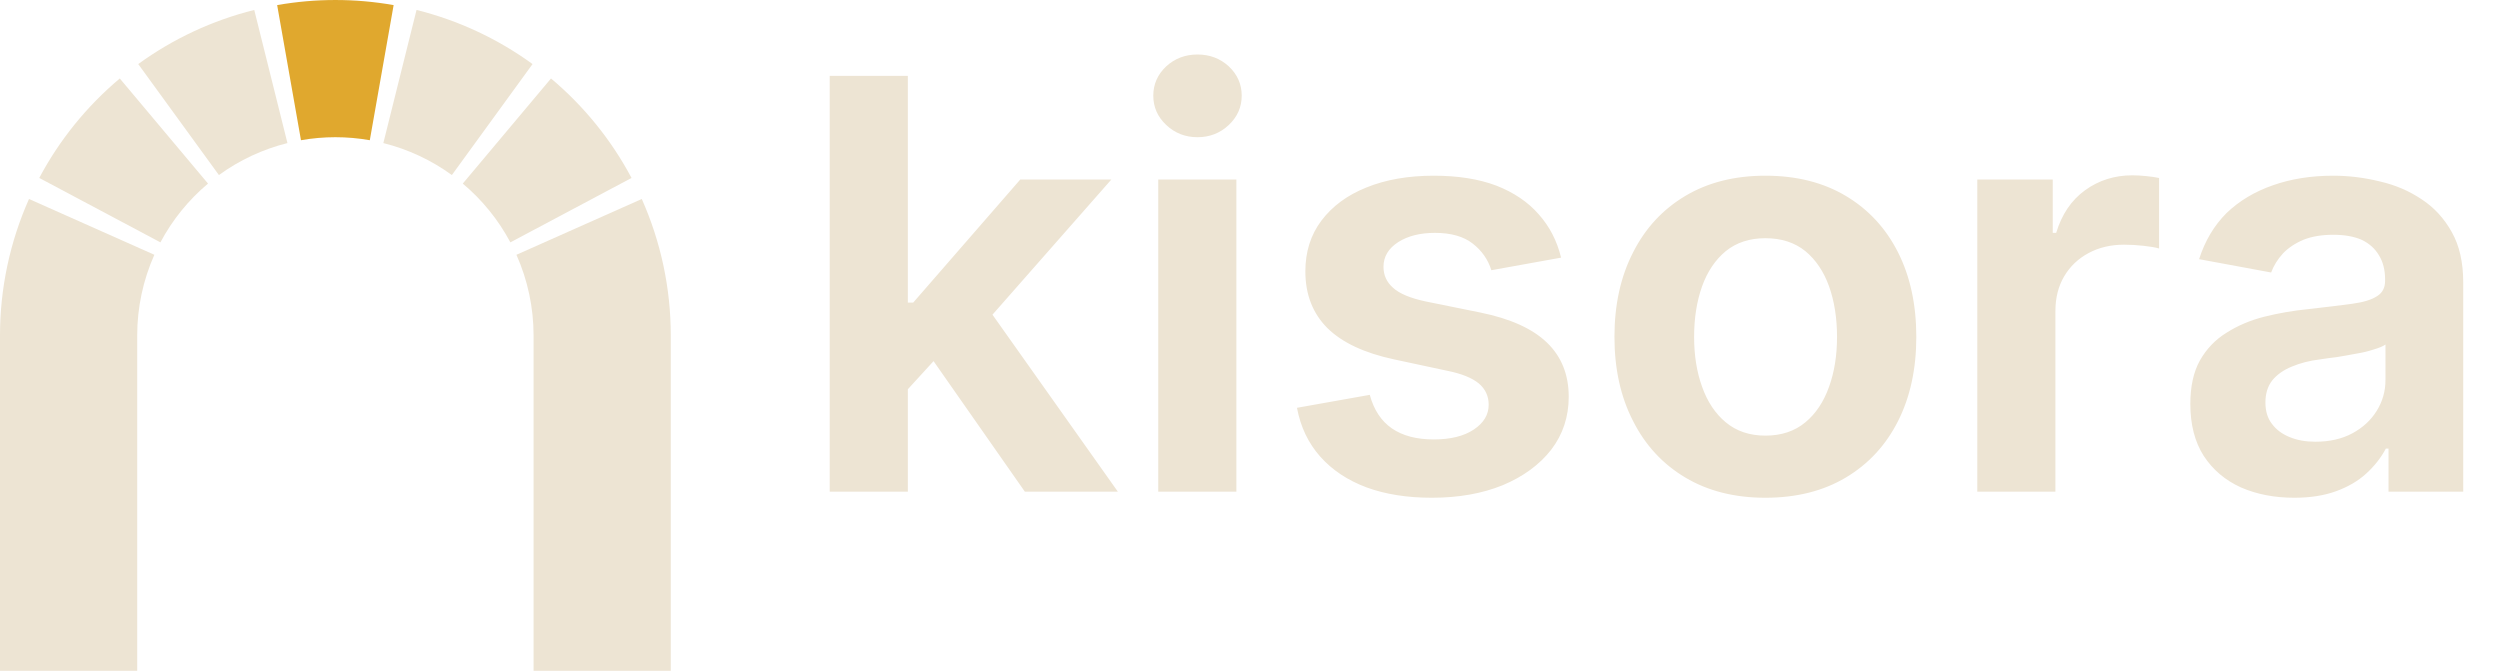
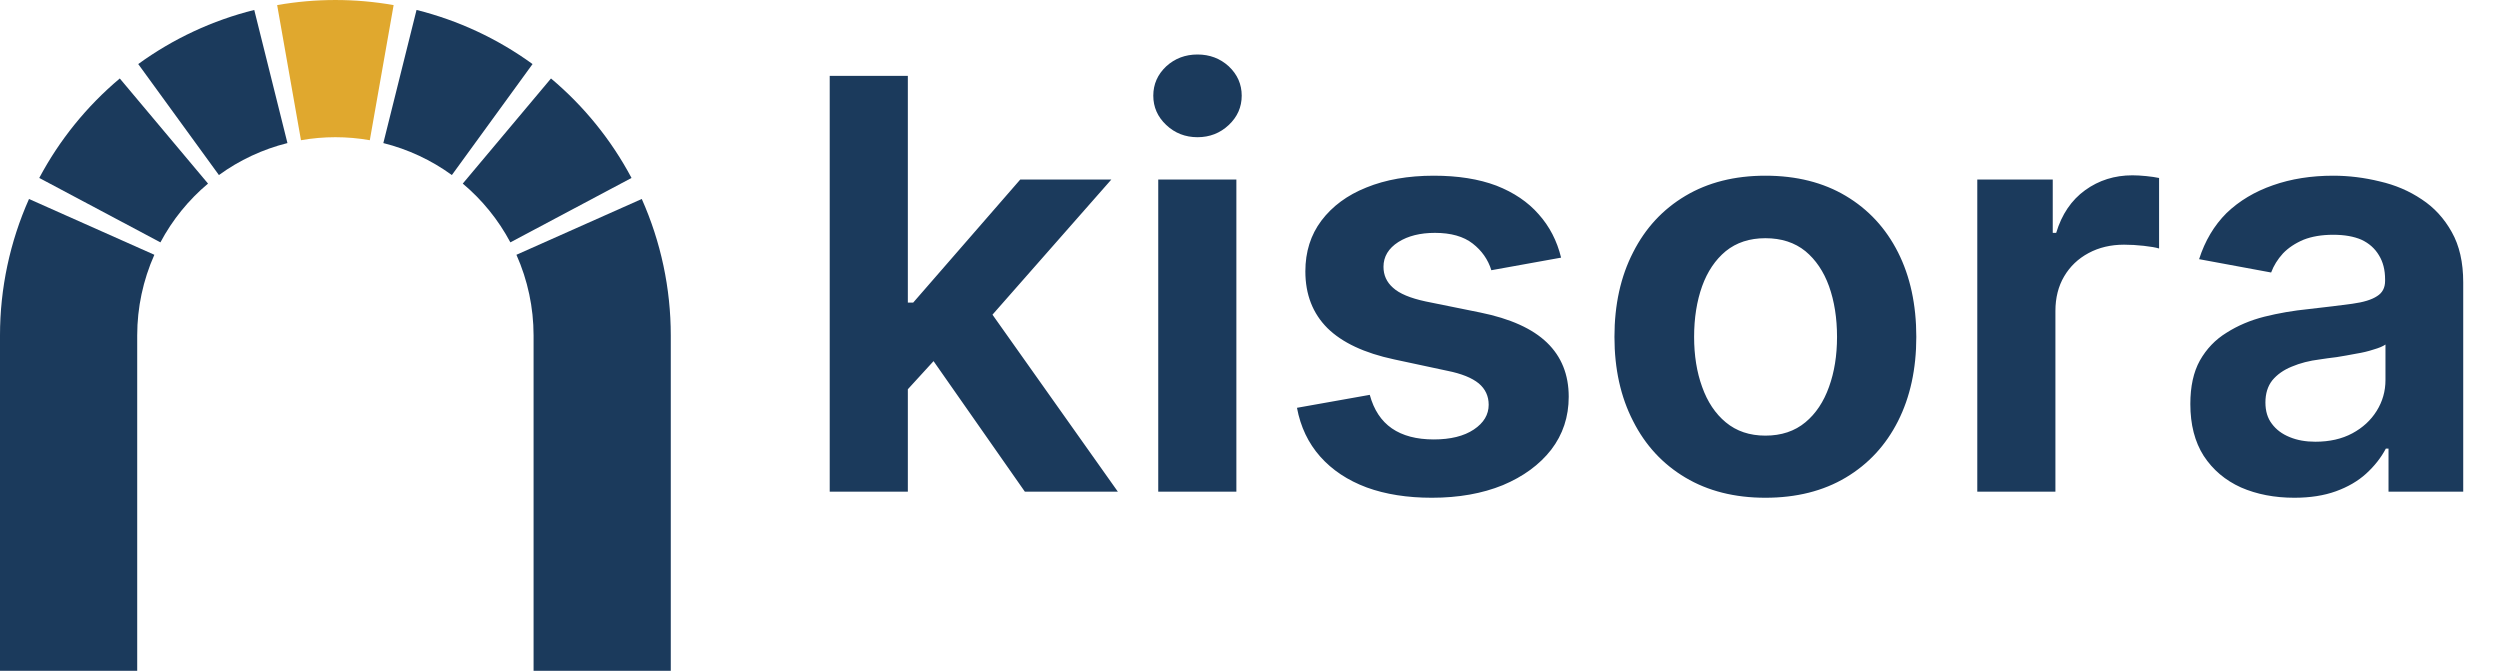
<svg xmlns="http://www.w3.org/2000/svg" viewBox="40 40 655.95 176">
  <path fill="#E0A82E" d="M112.72 41.34A88 88 0 0 1 143.28 41.34L137.03 76.79A52 52 0 0 0 118.97 76.79Z" />
-   <path fill="#EDE4D3" d="M208.39 92.21A88 88 0 0 1 216 128L216 216L180 216L180 128A52 52 0 0 0 175.5 106.85Z" />
-   <path fill="#EDE4D3" d="M184.57 60.59A88 88 0 0 1 205.7 86.69L173.91 103.59A52 52 0 0 0 161.42 88.17Z" />
-   <path fill="#EDE4D3" d="M149.29 42.61A88 88 0 0 1 179.73 56.81L158.56 85.93A52 52 0 0 0 140.58 77.54Z" />
-   <path fill="#EDE4D3" d="M47.61 92.21A88 88 0 0 0 40 128L40 216L76 216L76 128A52 52 0 0 1 80.5 106.85Z" />
-   <path fill="#EDE4D3" d="M71.43 60.59A88 88 0 0 0 50.3 86.69L82.09 103.59A52 52 0 0 1 94.58 88.17Z" />
-   <path fill="#EDE4D3" d="M106.71 42.61A88 88 0 0 0 76.27 56.81L97.44 85.93A52 52 0 0 1 115.42 77.54Z" />
-   <path fill="#EDE4D3" d="M276.4 144.1V119.4H279.6L307.7 87.1H331.6L295.8 127.8H291.3ZM257.7 169.0V59.9H278.2V169.0ZM308.9 169.0 283.3 132.4 297.1 117.9 333.3 169.0ZM343.9 169.0V87.1H364.4V169.0ZM354.2 76.0Q349.4 76.0 346.0 72.8Q342.6 69.6 342.6 65.1Q342.6 60.6 346.0 57.4Q349.4 54.3 354.2 54.3Q359.0 54.3 362.4 57.4Q365.8 60.6 365.8 65.1Q365.8 69.6 362.4 72.8Q359.0 76.0 354.2 76.0ZM415.7 170.6Q406.0 170.6 398.6 167.9Q391.1 165.1 386.4 159.8Q381.7 154.5 380.3 147.0L399.4 143.6Q401.0 149.5 405.2 152.4Q409.4 155.3 416.2 155.3Q422.8 155.3 426.7 152.7Q430.6 150.1 430.6 146.2Q430.6 142.8 428.0 140.6Q425.3 138.4 419.8 137.3L405.8 134.3Q394.1 131.8 388.3 126.1Q382.5 120.3 382.5 111.2Q382.5 103.5 386.7 97.9Q391.0 92.2 398.5 89.2Q406.1 86.1 416.2 86.1Q425.7 86.1 432.6 88.7Q439.5 91.4 443.7 96.2Q448.0 101.0 449.6 107.6L431.3 110.9Q430.0 106.7 426.4 103.9Q422.8 101.1 416.5 101.1Q410.7 101.1 406.9 103.5Q403.0 106.0 403.0 110.0Q403.0 113.3 405.5 115.5Q408.0 117.8 414.1 119.1L428.4 122.0Q440.2 124.4 445.9 129.9Q451.6 135.4 451.6 144.1Q451.6 152.0 447.0 158.0Q442.4 163.9 434.3 167.3Q426.2 170.6 415.7 170.6ZM503.2 170.6Q491.1 170.6 482.2 165.3Q473.3 160.0 468.5 150.5Q463.6 141.0 463.6 128.4Q463.6 115.7 468.5 106.2Q473.3 96.7 482.2 91.4Q491.1 86.1 503.2 86.1Q515.4 86.1 524.3 91.4Q533.2 96.7 538.0 106.2Q542.8 115.7 542.8 128.4Q542.8 141.0 538.0 150.5Q533.2 160.0 524.3 165.3Q515.4 170.6 503.2 170.6ZM503.2 154.3Q509.5 154.3 513.7 150.8Q517.8 147.4 519.9 141.5Q522.0 135.7 522.0 128.4Q522.0 121.0 519.9 115.1Q517.8 109.3 513.7 105.9Q509.5 102.5 503.2 102.5Q497.0 102.5 492.8 105.9Q488.7 109.3 486.6 115.1Q484.5 121.0 484.5 128.4Q484.5 135.7 486.6 141.5Q488.7 147.4 492.8 150.8Q497.0 154.3 503.2 154.3ZM558.8 169.0V87.1H578.6V101.1H579.5Q581.7 93.8 587.1 89.9Q592.5 86.0 599.5 86.0Q601.1 86.0 603.1 86.2Q605.1 86.4 606.5 86.7V105.2Q605.2 104.8 602.5 104.5Q599.8 104.2 597.3 104.2Q592.1 104.2 588.0 106.4Q583.9 108.6 581.6 112.5Q579.3 116.4 579.3 121.6V169.0ZM642.0 170.6Q634.2 170.6 628.0 167.9Q621.8 165.1 618.2 159.6Q614.7 154.1 614.7 146.0Q614.7 139.1 617.2 134.6Q619.8 130.0 624.2 127.3Q628.6 124.5 634.1 123.1Q639.7 121.7 645.7 121.1Q652.8 120.3 657.2 119.7Q661.6 119.1 663.7 117.7Q665.8 116.4 665.8 113.7V113.3Q665.8 109.6 664.2 107.0Q662.6 104.3 659.6 102.9Q656.6 101.6 652.2 101.6Q647.7 101.6 644.4 102.9Q641.1 104.3 639.0 106.5Q636.9 108.8 635.9 111.5L617.0 108.0Q619.3 100.8 624.2 95.9Q629.2 91.1 636.4 88.6Q643.5 86.1 652.2 86.1Q658.3 86.1 664.4 87.6Q670.5 89.0 675.4 92.3Q680.3 95.5 683.3 100.9Q686.3 106.2 686.3 114.1V169.0H666.7V157.7H666.0Q664.1 161.3 660.8 164.3Q657.6 167.2 652.9 168.9Q648.2 170.6 642.0 170.6ZM647.5 155.9Q653.1 155.9 657.2 153.7Q661.3 151.5 663.6 147.8Q665.9 144.1 665.9 139.7V130.4Q664.9 131.1 662.8 131.7Q660.7 132.4 658.2 132.8Q655.6 133.3 653.1 133.7Q650.6 134.0 648.7 134.3Q644.6 134.8 641.3 136.2Q638.1 137.5 636.2 139.8Q634.4 142.1 634.4 145.6Q634.4 149.0 636.1 151.2Q637.8 153.5 640.8 154.7Q643.7 155.9 647.5 155.9Z" />
+   <path fill="#1B3A5C" d="M208.39 92.21A88 88 0 0 1 216 128L216 216L180 216L180 128A52 52 0 0 0 175.5 106.85Z" />
+   <path fill="#1B3A5C" d="M184.57 60.59A88 88 0 0 1 205.7 86.69L173.91 103.59A52 52 0 0 0 161.42 88.17Z" />
+   <path fill="#1B3A5C" d="M149.29 42.61A88 88 0 0 1 179.73 56.81L158.56 85.93A52 52 0 0 0 140.58 77.54Z" />
+   <path fill="#1B3A5C" d="M47.61 92.21A88 88 0 0 0 40 128L40 216L76 216L76 128A52 52 0 0 1 80.5 106.85Z" />
+   <path fill="#1B3A5C" d="M71.43 60.59A88 88 0 0 0 50.3 86.69L82.09 103.59A52 52 0 0 1 94.58 88.17Z" />
+   <path fill="#1B3A5C" d="M106.71 42.61A88 88 0 0 0 76.27 56.81L97.44 85.93A52 52 0 0 1 115.42 77.54Z" />
+   <path fill="#1B3A5C" d="M276.4 144.1V119.4H279.6L307.7 87.1H331.6L295.8 127.8H291.3ZM257.7 169.0V59.9H278.2V169.0ZM308.9 169.0 283.3 132.4 297.1 117.9 333.3 169.0ZM343.9 169.0V87.1H364.4V169.0ZM354.2 76.0Q349.4 76.0 346.0 72.8Q342.6 69.6 342.6 65.1Q342.6 60.6 346.0 57.4Q349.4 54.3 354.2 54.3Q359.0 54.3 362.4 57.4Q365.8 60.6 365.8 65.1Q365.8 69.6 362.4 72.8Q359.0 76.0 354.2 76.0ZM415.7 170.6Q406.0 170.6 398.6 167.9Q391.1 165.1 386.4 159.8Q381.7 154.5 380.3 147.0L399.4 143.6Q401.0 149.5 405.2 152.4Q409.4 155.3 416.2 155.3Q422.8 155.3 426.7 152.7Q430.6 150.1 430.6 146.2Q430.6 142.8 428.0 140.6Q425.3 138.4 419.8 137.3L405.8 134.3Q394.1 131.8 388.3 126.1Q382.5 120.3 382.5 111.2Q382.5 103.5 386.7 97.9Q391.0 92.2 398.5 89.2Q406.1 86.1 416.2 86.1Q425.7 86.1 432.6 88.7Q439.5 91.4 443.7 96.2Q448.0 101.0 449.6 107.6L431.3 110.9Q430.0 106.7 426.4 103.9Q422.8 101.1 416.5 101.1Q410.7 101.1 406.9 103.5Q403.0 106.0 403.0 110.0Q403.0 113.3 405.5 115.5Q408.0 117.8 414.1 119.1L428.4 122.0Q440.2 124.4 445.9 129.9Q451.6 135.4 451.6 144.1Q451.6 152.0 447.0 158.0Q442.4 163.9 434.3 167.3Q426.2 170.6 415.7 170.6ZM503.2 170.6Q491.1 170.6 482.2 165.3Q473.3 160.0 468.5 150.5Q463.6 141.0 463.6 128.4Q463.6 115.7 468.5 106.2Q473.3 96.7 482.2 91.4Q491.1 86.1 503.2 86.1Q515.4 86.1 524.3 91.4Q533.2 96.7 538.0 106.2Q542.8 115.7 542.8 128.4Q542.8 141.0 538.0 150.5Q533.2 160.0 524.3 165.3Q515.4 170.6 503.2 170.6ZM503.2 154.3Q509.5 154.3 513.7 150.8Q517.8 147.4 519.9 141.5Q522.0 135.7 522.0 128.4Q522.0 121.0 519.9 115.1Q517.8 109.3 513.7 105.9Q509.5 102.5 503.2 102.5Q497.0 102.5 492.8 105.9Q488.7 109.3 486.6 115.1Q484.5 121.0 484.5 128.4Q484.5 135.7 486.6 141.5Q488.7 147.4 492.8 150.8Q497.0 154.3 503.2 154.3ZM558.8 169.0V87.1H578.6V101.1H579.5Q581.7 93.8 587.1 89.9Q592.5 86.0 599.5 86.0Q601.1 86.0 603.1 86.2Q605.1 86.4 606.5 86.7V105.2Q605.2 104.8 602.5 104.5Q599.8 104.2 597.3 104.2Q592.1 104.2 588.0 106.4Q583.9 108.6 581.6 112.5Q579.3 116.4 579.3 121.6V169.0ZM642.0 170.6Q634.2 170.6 628.0 167.9Q621.8 165.1 618.2 159.6Q614.7 154.1 614.7 146.0Q614.7 139.1 617.2 134.6Q619.8 130.0 624.2 127.3Q628.6 124.5 634.1 123.1Q639.7 121.7 645.7 121.1Q652.8 120.3 657.2 119.7Q661.6 119.1 663.7 117.7Q665.8 116.4 665.8 113.7V113.3Q665.8 109.6 664.2 107.0Q662.6 104.3 659.6 102.9Q656.6 101.6 652.2 101.6Q647.7 101.6 644.4 102.9Q641.1 104.3 639.0 106.5Q636.9 108.8 635.9 111.5L617.0 108.0Q619.3 100.8 624.2 95.9Q629.2 91.1 636.4 88.6Q643.5 86.1 652.2 86.1Q658.3 86.1 664.4 87.6Q670.5 89.0 675.4 92.3Q680.3 95.5 683.3 100.9Q686.3 106.2 686.3 114.1V169.0H666.7V157.7H666.0Q664.1 161.3 660.8 164.3Q657.6 167.2 652.9 168.9Q648.2 170.6 642.0 170.6ZM647.5 155.9Q653.1 155.9 657.2 153.7Q661.3 151.5 663.6 147.8Q665.9 144.1 665.9 139.7V130.4Q664.9 131.1 662.8 131.7Q660.7 132.4 658.2 132.8Q655.6 133.3 653.1 133.7Q650.6 134.0 648.7 134.3Q644.6 134.8 641.3 136.2Q638.1 137.5 636.2 139.8Q634.4 142.1 634.4 145.6Q634.4 149.0 636.1 151.2Q637.8 153.5 640.8 154.7Q643.7 155.9 647.5 155.9Z" />
</svg>
